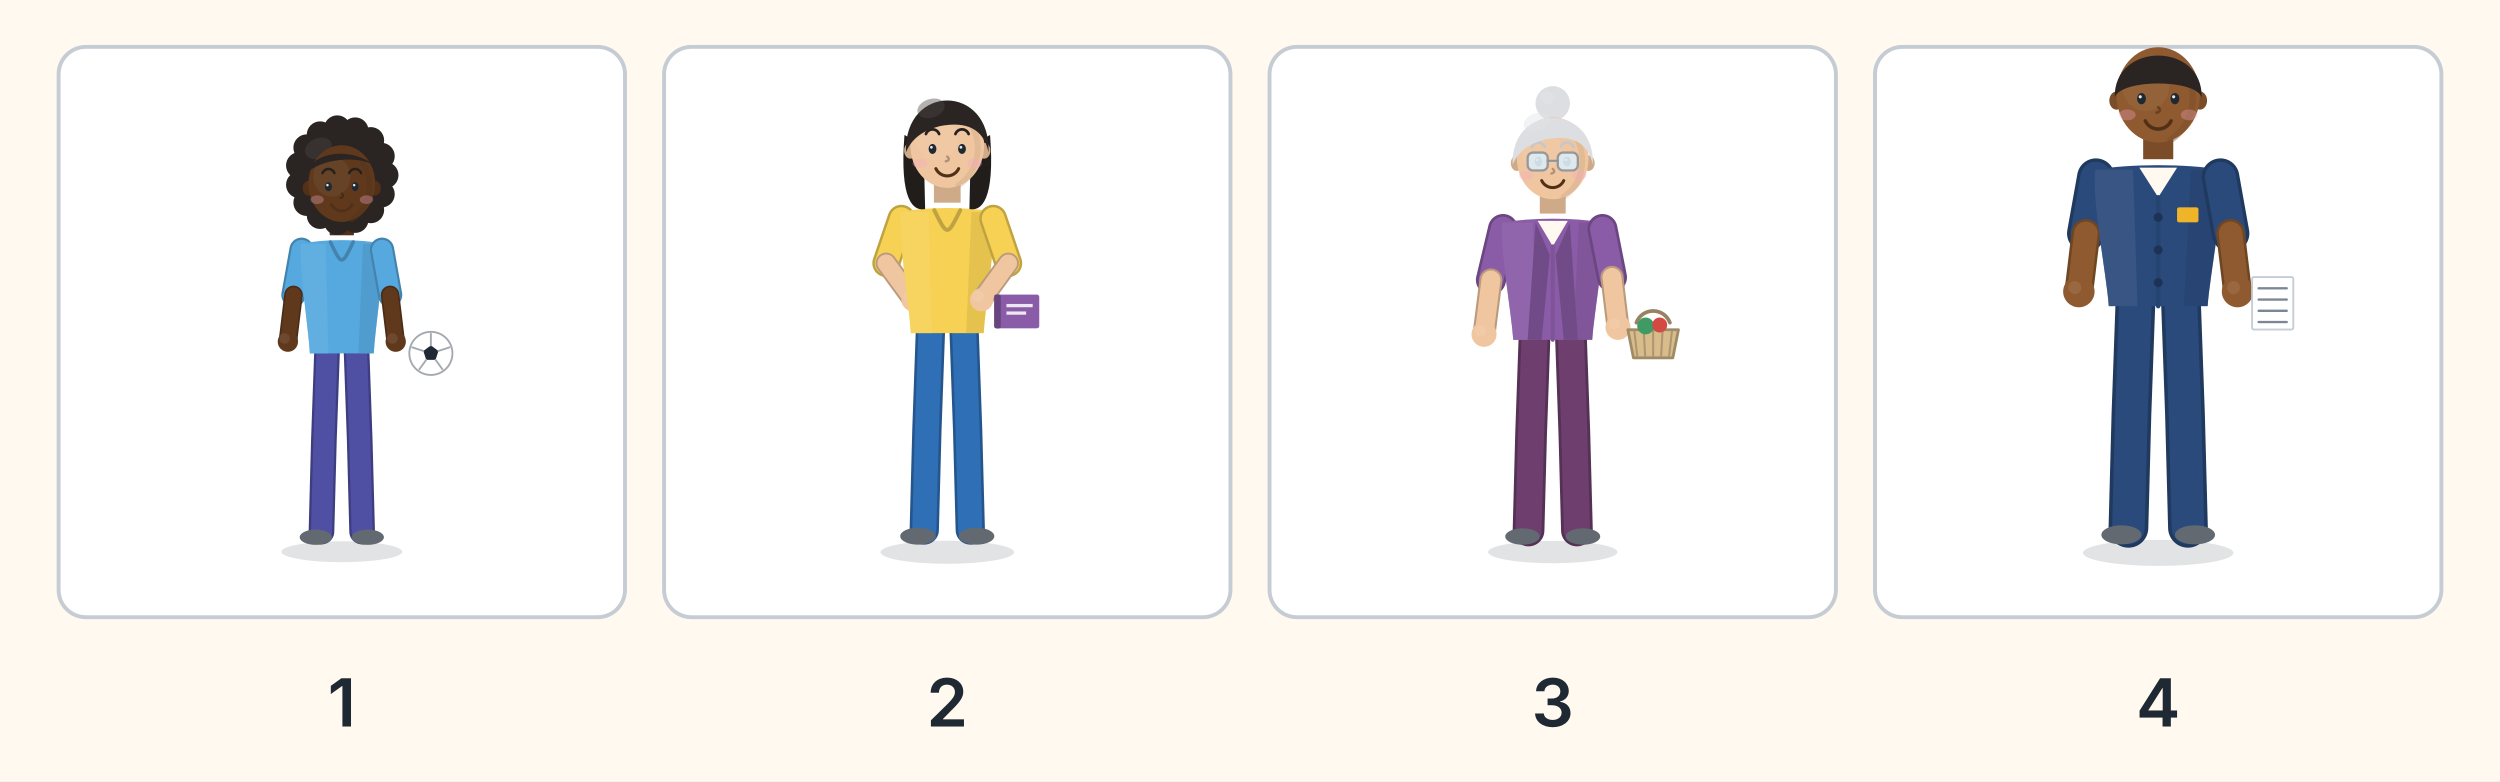
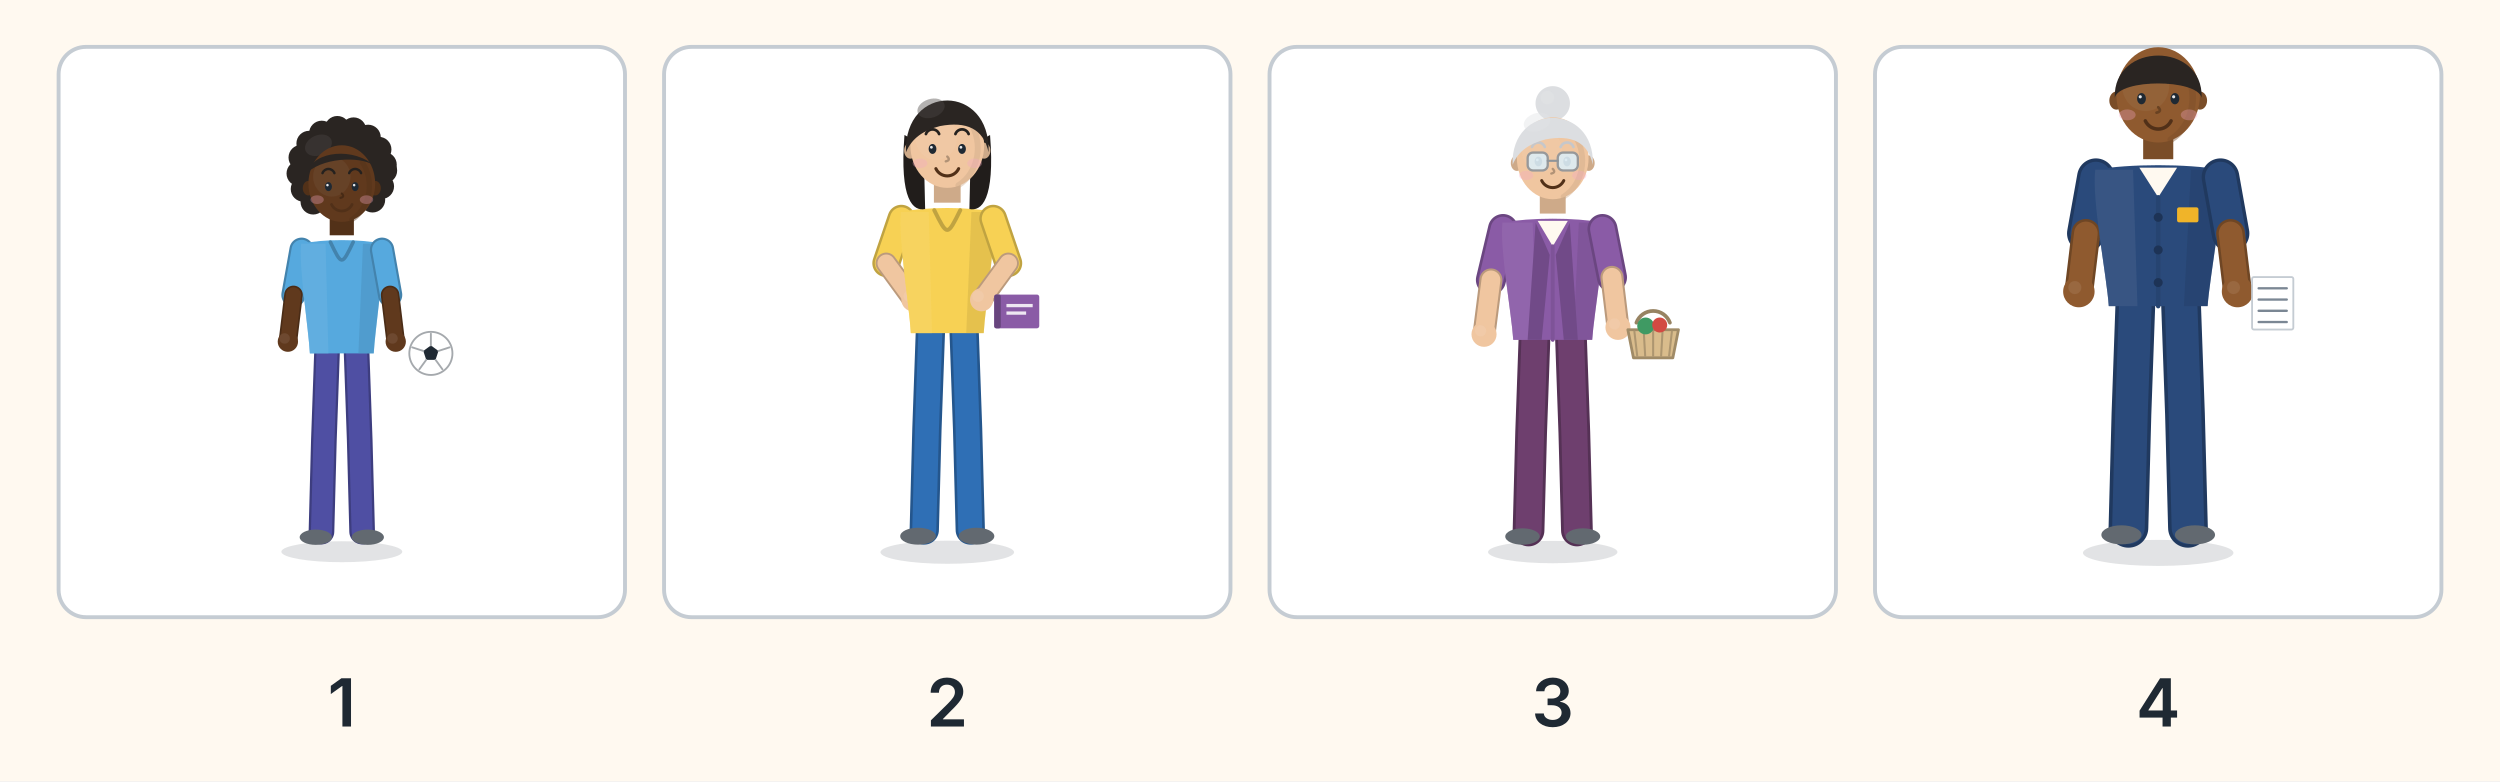
<svg xmlns="http://www.w3.org/2000/svg" width="1280" height="400" viewBox="0 0 1280 400">
  <rect width="1280" height="400" fill="#FFF9F0" />
  <rect x="30.00" y="24.00" width="290.00" height="292.00" rx="14" ry="14" fill="#FFFFFF" stroke="#C5CCD3" stroke-width="2" />
  <ellipse cx="175.00" cy="282.48" rx="30.96" ry="5.37" fill="#1F2933" opacity="0.13" />
  <path d="M167.48,178.86 L165.83,225.30 L164.59,272.16" fill="none" stroke="#3D3D7F" stroke-width="13.144" stroke-linecap="round" stroke-linejoin="round" />
  <path d="M167.48,178.86 L165.83,225.30 L164.59,272.16" fill="none" stroke="#4F4FA3" stroke-width="10.774" stroke-linecap="round" stroke-linejoin="round" />
  <ellipse cx="161.70" cy="275.05" rx="8.26" ry="3.92" fill="#626970" />
  <path d="M182.52,178.86 L184.17,225.30 L185.41,272.16" fill="none" stroke="#3D3D7F" stroke-width="13.144" stroke-linecap="round" stroke-linejoin="round" />
  <path d="M182.52,178.86 L184.17,225.30 L185.41,272.16" fill="none" stroke="#4F4FA3" stroke-width="10.774" stroke-linecap="round" stroke-linejoin="round" />
  <ellipse cx="188.30" cy="275.05" rx="8.26" ry="3.92" fill="#626970" />
  <path d="M154.40,127.88 L150.27,151.00" fill="none" stroke="#4383AD" stroke-width="12.464" stroke-linecap="round" stroke-linejoin="round" />
  <path d="M154.40,127.88 L150.27,151.00" fill="none" stroke="#56A9DE" stroke-width="10.217" stroke-linecap="round" stroke-linejoin="round" />
  <path d="M150.27,151.00 L147.39,174.94" fill="none" stroke="#4A2C16" stroke-width="9.518" stroke-linecap="round" stroke-linejoin="round" />
  <path d="M150.27,151.00 L147.39,174.94" fill="none" stroke="#60391D" stroke-width="7.802" stroke-linecap="round" stroke-linejoin="round" />
  <circle cx="147.39" cy="174.94" r="5.20" fill="#60391D" />
  <circle cx="145.73" cy="173.29" r="2.68" fill="#735038" opacity="0.7" />
  <rect x="168.81" y="108.50" width="12.38" height="11.97" fill="#523118" />
  <path d="M154.19,124.79 C152.95,137.17 158.00,168.54 158.65,180.93 L191.35,180.93 C192.00,168.54 197.05,137.17 195.81,124.79 C184.36,122.31 165.64,122.31 154.19,124.79 Z" fill="#56A9DE" />
  <path d="M154.19,124.79 C152.95,137.17 158.00,168.54 158.65,180.93 L168.13,180.93 L166.68,124.79 Z" fill="#6AB3E1" opacity="0.55" />
  <path d="M195.81,124.79 C197.05,137.17 192.00,168.54 191.35,180.93 L183.50,180.93 L185.82,124.79 Z" fill="#468AB6" opacity="0.4" />
  <path d="M169.17,123.96 C175.00,136.14 175.00,136.14 180.83,123.96" fill="none" stroke="#4383AD" stroke-width="1.858" stroke-linecap="round" stroke-linejoin="round" />
  <path d="M195.60,127.88 L199.73,151.00" fill="none" stroke="#4383AD" stroke-width="12.464" stroke-linecap="round" stroke-linejoin="round" />
  <path d="M195.60,127.88 L199.73,151.00" fill="none" stroke="#56A9DE" stroke-width="10.217" stroke-linecap="round" stroke-linejoin="round" />
  <path d="M199.73,151.00 L202.61,174.94" fill="none" stroke="#4A2C16" stroke-width="9.518" stroke-linecap="round" stroke-linejoin="round" />
  <path d="M199.73,151.00 L202.61,174.94" fill="none" stroke="#60391D" stroke-width="7.802" stroke-linecap="round" stroke-linejoin="round" />
  <circle cx="202.61" cy="174.94" r="5.20" fill="#60391D" />
  <circle cx="200.96" cy="173.29" r="2.68" fill="#735038" opacity="0.7" />
-   <circle cx="197.20" cy="89.68" r="6.83" fill="#2A2522" />
-   <circle cx="195.28" cy="99.41" r="6.83" fill="#2A2522" />
-   <circle cx="189.86" cy="107.46" r="6.83" fill="#2A2522" />
-   <circle cx="181.86" cy="112.43" r="6.83" fill="#2A2522" />
-   <circle cx="172.68" cy="113.47" r="6.83" fill="#2A2522" />
-   <circle cx="163.90" cy="110.40" r="6.83" fill="#2A2522" />
-   <circle cx="157.04" cy="103.74" r="6.83" fill="#2A2522" />
-   <circle cx="153.28" cy="94.65" r="6.83" fill="#2A2522" />
-   <circle cx="153.28" cy="84.70" r="6.83" fill="#2A2522" />
-   <circle cx="157.04" cy="75.62" r="6.83" fill="#2A2522" />
-   <circle cx="163.90" cy="68.96" r="6.83" fill="#2A2522" />
-   <circle cx="172.68" cy="65.89" r="6.83" fill="#2A2522" />
-   <circle cx="181.86" cy="66.93" r="6.83" fill="#2A2522" />
-   <circle cx="189.86" cy="71.90" r="6.83" fill="#2A2522" />
-   <circle cx="195.28" cy="79.95" r="6.83" fill="#2A2522" />
-   <ellipse cx="175.00" cy="89.68" rx="22.20" ry="24.31" fill="#2A2522" />
-   <ellipse cx="163.04" cy="75.95" rx="7.17" ry="5.10" fill="#4C4745" opacity="0.4" transform="rotate(-24 163.04 75.95)" />
+   <circle cx="196.86" cy="87.33" r="6.49" fill="#2A2522" />
+   <circle cx="195.27" cy="95.41" r="6.49" fill="#2A2522" />
+   <circle cx="190.73" cy="102.31" r="6.49" fill="#2A2522" />
+   <circle cx="160.37" cy="103.35" r="6.49" fill="#2A2522" />
+   <circle cx="155.35" cy="96.78" r="6.49" fill="#2A2522" />
+   <circle cx="153.19" cy="88.83" r="6.49" fill="#2A2522" />
+   <circle cx="154.21" cy="80.66" r="6.49" fill="#2A2522" />
+   <circle cx="158.25" cy="73.46" r="6.49" fill="#2A2522" />
+   <circle cx="164.74" cy="68.28" r="6.49" fill="#2A2522" />
+   <circle cx="172.71" cy="65.87" r="6.49" fill="#2A2522" />
+   <circle cx="181.03" cy="66.59" r="6.49" fill="#2A2522" />
+   <circle cx="188.46" cy="70.33" r="6.49" fill="#2A2522" />
+   <circle cx="193.93" cy="76.54" r="6.49" fill="#2A2522" />
+   <circle cx="196.65" cy="84.32" r="6.49" fill="#2A2522" />
+   <ellipse cx="175.00" cy="87.33" rx="21.52" ry="21.57" fill="#2A2522" />
+   <ellipse cx="163.04" cy="74.38" rx="7.17" ry="5.10" fill="#4C4745" opacity="0.4" transform="rotate(-24 163.04 74.38)" />
  <ellipse cx="157.92" cy="96.35" rx="2.90" ry="3.73" fill="#523118" />
  <ellipse cx="192.08" cy="96.35" rx="2.90" ry="3.73" fill="#523118" />
  <ellipse cx="175.00" cy="93.99" rx="17.08" ry="19.61" fill="#60391D" />
  <ellipse cx="169.88" cy="90.46" rx="9.56" ry="10.20" fill="#6C482F" opacity="0.55" />
  <path d="M185.59,83.21 A17.08,19.61 0 0 1 180.12,112.42" fill="none" stroke="#523118" stroke-width="2.733" stroke-linecap="round" stroke-linejoin="round" opacity="0.42" />
  <ellipse cx="168.17" cy="95.56" rx="1.79" ry="2.31" fill="#1F2933" />
  <circle cx="167.66" cy="94.79" r="0.65" fill="#FFFFFF" opacity="0.9" />
  <path d="M165.12,88.64 A3.25,3.25 0 0 1 171.22,88.64" fill="none" stroke="#25211E" stroke-width="1.281" stroke-linecap="round" stroke-linejoin="round" />
  <ellipse cx="181.83" cy="95.56" rx="1.79" ry="2.31" fill="#1F2933" />
  <circle cx="181.32" cy="94.79" r="0.65" fill="#FFFFFF" opacity="0.9" />
  <path d="M178.78,88.64 A3.25,3.25 0 0 1 184.88,88.64" fill="none" stroke="#25211E" stroke-width="1.281" stroke-linecap="round" stroke-linejoin="round" />
  <path d="M175.00,99.09 q1.71,1.71 -0.68,2.22" fill="none" stroke="#472A15" stroke-width="1.11" stroke-linecap="round" stroke-linejoin="round" />
  <path d="M180.26,104.69 A5.81,5.81 0 0 1 169.74,104.69" fill="none" stroke="#513018" stroke-width="1.452" stroke-linecap="round" stroke-linejoin="round" />
  <ellipse cx="162.36" cy="102.23" rx="3.42" ry="2.22" fill="#F4A8C4" opacity="0.33" />
  <ellipse cx="187.64" cy="102.23" rx="3.42" ry="2.22" fill="#F4A8C4" opacity="0.33" />
  <path d="M157.58,88.11 C160.31,77.13 181.83,75.17 192.08,85.36 C187.30,80.27 167.14,79.87 157.58,88.11 Z" fill="#2A2522" />
  <circle cx="220.61" cy="180.94" r="11.04" fill="#FFFFFF" stroke="#A5A9AD" stroke-width="0.96" />
  <polygon points="220.61,176.86 224.49,179.68 223.01,184.24 218.22,184.24 216.73,179.68" fill="#1F2933" />
  <line x1="220.61" y1="176.86" x2="220.61" y2="170.86" stroke="#A5A9AD" stroke-width="0.96" stroke-linecap="round" />
  <line x1="224.49" y1="179.68" x2="230.20" y2="177.83" stroke="#A5A9AD" stroke-width="0.96" stroke-linecap="round" />
  <line x1="223.01" y1="184.24" x2="226.54" y2="189.10" stroke="#A5A9AD" stroke-width="0.96" stroke-linecap="round" />
  <line x1="218.22" y1="184.24" x2="214.69" y2="189.10" stroke="#A5A9AD" stroke-width="0.96" stroke-linecap="round" />
  <line x1="216.73" y1="179.68" x2="211.03" y2="177.83" stroke="#A5A9AD" stroke-width="0.96" stroke-linecap="round" />
  <text x="175.00" y="372.00" font-family="Inter, DejaVu Sans, sans-serif" font-size="34.0" font-weight="600" fill="#1F2933" text-anchor="middle">1</text>
  <rect x="340.00" y="24.00" width="290.00" height="292.00" rx="14" ry="14" fill="#FFFFFF" stroke="#C5CCD3" stroke-width="2" />
  <ellipse cx="485.00" cy="282.74" rx="34.20" ry="5.93" fill="#1F2933" opacity="0.13" />
  <path d="M476.42,168.28 L474.59,219.58 L473.22,271.34" fill="none" stroke="#24568D" stroke-width="15.004" stroke-linecap="round" stroke-linejoin="round" />
  <path d="M476.42,168.28 L474.59,219.58 L473.22,271.34" fill="none" stroke="#2F6FB5" stroke-width="12.298" stroke-linecap="round" stroke-linejoin="round" />
  <ellipse cx="470.03" cy="274.53" rx="9.12" ry="4.33" fill="#626970" />
  <path d="M493.58,168.28 L495.41,219.58 L496.78,271.34" fill="none" stroke="#24568D" stroke-width="15.004" stroke-linecap="round" stroke-linejoin="round" />
  <path d="M493.58,168.28 L495.41,219.58 L496.78,271.34" fill="none" stroke="#2F6FB5" stroke-width="12.298" stroke-linecap="round" stroke-linejoin="round" />
  <ellipse cx="499.97" cy="274.53" rx="9.12" ry="4.33" fill="#626970" />
  <path d="M461.49,111.96 L453.74,134.76" fill="none" stroke="#C0A341" stroke-width="14.228" stroke-linecap="round" stroke-linejoin="round" />
  <path d="M461.49,111.96 L453.74,134.76" fill="none" stroke="#F7D154" stroke-width="11.662" stroke-linecap="round" stroke-linejoin="round" />
  <path d="M453.74,134.76 L467.42,153.46" fill="none" stroke="#BB9A7C" stroke-width="10.865" stroke-linecap="round" stroke-linejoin="round" />
  <path d="M453.74,134.76 L467.42,153.46" fill="none" stroke="#F0C6A0" stroke-width="8.906" stroke-linecap="round" stroke-linejoin="round" />
  <circle cx="467.42" cy="153.46" r="5.94" fill="#F0C6A0" />
  <circle cx="465.59" cy="151.64" r="2.96" fill="#F1CCAB" opacity="0.7" />
  <rect x="478.16" y="90.55" width="13.68" height="13.22" fill="#CEAA89" />
  <path d="M461.25,108.54 C459.83,122.22 465.59,156.88 466.34,170.56 L503.66,170.56 C504.41,156.88 510.17,122.22 508.75,108.54 C495.69,105.81 474.31,105.81 461.25,108.54 Z" fill="#F7D154" />
  <path d="M461.25,108.54 C459.83,122.22 465.59,156.88 466.34,170.56 L477.16,170.56 L475.50,108.54 Z" fill="#F7D668" opacity="0.55" />
  <path d="M508.75,108.54 C510.17,122.22 504.41,156.88 503.66,170.56 L494.70,170.56 L497.35,108.54 Z" fill="#CAAB44" opacity="0.4" />
  <path d="M478.35,107.63 C485.00,121.08 485.00,121.08 491.65,107.63" fill="none" stroke="#C0A341" stroke-width="2.052" stroke-linecap="round" stroke-linejoin="round" />
  <path d="M508.51,111.96 L516.26,134.76" fill="none" stroke="#C0A341" stroke-width="14.228" stroke-linecap="round" stroke-linejoin="round" />
  <path d="M508.51,111.96 L516.26,134.76" fill="none" stroke="#F7D154" stroke-width="11.662" stroke-linecap="round" stroke-linejoin="round" />
  <path d="M516.26,134.76 L502.58,153.46" fill="none" stroke="#BB9A7C" stroke-width="10.865" stroke-linecap="round" stroke-linejoin="round" />
  <path d="M516.26,134.76 L502.58,153.46" fill="none" stroke="#F0C6A0" stroke-width="8.906" stroke-linecap="round" stroke-linejoin="round" />
  <circle cx="502.58" cy="153.46" r="5.94" fill="#F0C6A0" />
  <circle cx="500.76" cy="151.64" r="2.96" fill="#F1CCAB" opacity="0.7" />
  <path d="M463.09,69.11 C460.45,102.68 467.63,108.32 473.67,107.02 L472.91,74.53 Z" fill="#211D1B" />
  <path d="M506.91,69.11 C509.55,102.68 502.37,108.32 496.33,107.02 L497.09,74.53 Z" fill="#211D1B" />
  <ellipse cx="466.12" cy="77.13" rx="3.21" ry="4.12" fill="#CEAA89" />
  <ellipse cx="503.88" cy="77.13" rx="3.21" ry="4.12" fill="#CEAA89" />
  <ellipse cx="485.00" cy="74.53" rx="18.88" ry="21.66" fill="#F0C6A0" />
  <ellipse cx="479.33" cy="70.63" rx="10.58" ry="11.26" fill="#F1CAA7" opacity="0.55" />
  <path d="M496.71,62.61 A18.88,21.66 0 0 1 490.67,94.89" fill="none" stroke="#CEAA89" stroke-width="3.021" stroke-linecap="round" stroke-linejoin="round" opacity="0.42" />
  <ellipse cx="477.45" cy="76.26" rx="1.98" ry="2.55" fill="#1F2933" />
  <circle cx="476.88" cy="75.41" r="0.72" fill="#FFFFFF" opacity="0.9" />
  <path d="M474.07,68.61 A3.59,3.59 0 0 1 480.82,68.61" fill="none" stroke="#25211E" stroke-width="1.416" stroke-linecap="round" stroke-linejoin="round" />
  <ellipse cx="492.55" cy="76.26" rx="1.98" ry="2.55" fill="#1F2933" />
  <circle cx="491.99" cy="75.41" r="0.72" fill="#FFFFFF" opacity="0.9" />
  <path d="M489.18,68.61 A3.59,3.59 0 0 1 495.93,68.61" fill="none" stroke="#25211E" stroke-width="1.416" stroke-linecap="round" stroke-linejoin="round" />
  <path d="M485.00,80.16 q1.89,1.89 -0.76,2.45" fill="none" stroke="#B19276" stroke-width="1.227" stroke-linecap="round" stroke-linejoin="round" />
  <path d="M490.82,86.35 A6.42,6.42 0 0 1 479.18,86.35" fill="none" stroke="#513018" stroke-width="1.605" stroke-linecap="round" stroke-linejoin="round" />
  <ellipse cx="471.03" cy="83.62" rx="3.78" ry="2.45" fill="#F4A8C4" opacity="0.33" />
  <ellipse cx="498.97" cy="83.62" rx="3.78" ry="2.45" fill="#F4A8C4" opacity="0.33" />
  <path d="M463.85,77.99 C462.72,42.60 507.28,42.60 506.15,77.99 C503.51,65.86 494.82,61.96 481.22,64.56 C472.91,66.73 466.87,70.63 463.85,77.99 Z" fill="#2A2522" />
  <ellipse cx="476.69" cy="55.47" rx="7.18" ry="4.77" fill="#4C4745" opacity="0.42" transform="rotate(-18 476.69 55.47)" />
  <rect x="509.06" y="150.82" width="23.04" height="17.28" rx="1.2" ry="1.2" fill="#8A5BA6" />
  <rect x="509.06" y="150.82" width="3.36" height="17.28" rx="0.96" ry="0.96" fill="#68457E" />
  <rect x="515.30" y="155.62" width="13.44" height="1.68" fill="#FFFFFF" opacity="0.85" />
  <rect x="515.30" y="159.46" width="10.08" height="1.68" fill="#FFFFFF" opacity="0.85" />
  <text x="485.00" y="372.00" font-family="Inter, DejaVu Sans, sans-serif" font-size="34.0" font-weight="600" fill="#1F2933" text-anchor="middle">2</text>
  <rect x="650.00" y="24.00" width="290.00" height="292.00" rx="14" ry="14" fill="#FFFFFF" stroke="#C5CCD3" stroke-width="2" />
  <ellipse cx="795.00" cy="282.65" rx="33.12" ry="5.74" fill="#1F2933" opacity="0.13" />
  <path d="M785.70,171.81 L783.94,221.49 L782.61,271.61" fill="none" stroke="#553155" stroke-width="16.249" stroke-linecap="round" stroke-linejoin="round" />
  <path d="M785.70,171.81 L783.94,221.49 L782.61,271.61" fill="none" stroke="#6E3F6E" stroke-width="13.319" stroke-linecap="round" stroke-linejoin="round" />
  <ellipse cx="779.52" cy="274.70" rx="8.83" ry="4.20" fill="#626970" />
  <path d="M804.30,171.81 L806.06,221.49 L807.39,271.61" fill="none" stroke="#553155" stroke-width="16.249" stroke-linecap="round" stroke-linejoin="round" />
  <path d="M804.30,171.81 L806.06,221.49 L807.39,271.61" fill="none" stroke="#6E3F6E" stroke-width="13.319" stroke-linecap="round" stroke-linejoin="round" />
  <ellipse cx="810.48" cy="274.70" rx="8.83" ry="4.20" fill="#626970" />
  <path d="M769.54,117.27 L763.36,143.32" fill="none" stroke="#6B4681" stroke-width="15.408" stroke-linecap="round" stroke-linejoin="round" />
  <path d="M769.54,117.27 L763.36,143.32" fill="none" stroke="#8A5BA6" stroke-width="12.63" stroke-linecap="round" stroke-linejoin="round" />
  <path d="M763.36,143.32 L759.82,171.15" fill="none" stroke="#BB9A7C" stroke-width="11.766" stroke-linecap="round" stroke-linejoin="round" />
  <path d="M763.36,143.32 L759.82,171.15" fill="none" stroke="#F0C6A0" stroke-width="9.645" stroke-linecap="round" stroke-linejoin="round" />
  <circle cx="759.82" cy="171.15" r="6.43" fill="#F0C6A0" />
  <circle cx="758.06" cy="169.38" r="2.87" fill="#F1CCAB" opacity="0.7" />
  <rect x="788.38" y="96.54" width="13.25" height="12.81" fill="#CEAA89" />
  <path d="M769.28,113.96 C767.74,127.21 773.98,160.77 774.79,174.02 L815.21,174.02 C816.02,160.77 822.26,127.21 820.72,113.96 C806.57,111.31 783.43,111.31 769.28,113.96 Z" fill="#8A5BA6" />
  <path d="M769.28,113.96 C767.74,127.21 773.98,160.77 774.79,174.02 L786.51,174.02 L784.71,113.96 Z" fill="#986EB0" opacity="0.55" />
  <path d="M820.72,113.96 C822.26,127.21 816.02,160.77 815.21,174.02 L805.51,174.02 L808.37,113.96 Z" fill="#714A88" opacity="0.4" />
  <path d="M787.28,113.08 L795.00,126.10 L802.72,113.08 Z" fill="#FFF9F0" />
  <line x1="795.00" y1="126.10" x2="795.00" y2="174.02" stroke="#7E5398" stroke-width="1.987" stroke-linecap="round" />
  <path d="M786.26,113.96 L793.46,130.52 L789.34,174.02 L782.14,174.02 Z" fill="#714A88" />
  <path d="M803.74,113.96 L796.54,130.52 L800.66,174.02 L807.86,174.02 Z" fill="#714A88" />
  <path d="M820.46,117.27 L825.32,142.00" fill="none" stroke="#6B4681" stroke-width="15.408" stroke-linecap="round" stroke-linejoin="round" />
  <path d="M820.46,117.27 L825.32,142.00" fill="none" stroke="#8A5BA6" stroke-width="12.63" stroke-linecap="round" stroke-linejoin="round" />
  <path d="M825.32,142.00 L828.41,167.61" fill="none" stroke="#BB9A7C" stroke-width="11.766" stroke-linecap="round" stroke-linejoin="round" />
  <path d="M825.32,142.00 L828.41,167.61" fill="none" stroke="#F0C6A0" stroke-width="9.645" stroke-linecap="round" stroke-linejoin="round" />
  <circle cx="828.41" cy="167.61" r="6.43" fill="#F0C6A0" />
  <circle cx="826.64" cy="165.85" r="2.87" fill="#F1CCAB" opacity="0.7" />
  <circle cx="795.00" cy="52.91" r="8.81" fill="#DCDEE1" />
  <circle cx="792.25" cy="49.97" r="3.49" fill="#E1E3E5" opacity="0.5" />
  <ellipse cx="776.65" cy="83.53" rx="3.12" ry="3.99" fill="#CEAA89" />
  <ellipse cx="813.35" cy="83.53" rx="3.12" ry="3.99" fill="#CEAA89" />
  <ellipse cx="795.00" cy="81.02" rx="18.35" ry="20.98" fill="#F0C6A0" />
  <ellipse cx="789.50" cy="77.24" rx="10.28" ry="10.91" fill="#F1CAA7" opacity="0.55" />
  <path d="M806.38,69.48 A18.35,20.98 0 0 1 800.50,100.73" fill="none" stroke="#CEAA89" stroke-width="2.936" stroke-linecap="round" stroke-linejoin="round" opacity="0.42" />
  <ellipse cx="787.66" cy="82.69" rx="1.93" ry="2.48" fill="#1F2933" />
  <circle cx="787.11" cy="81.87" r="0.70" fill="#FFFFFF" opacity="0.9" />
  <path d="M784.38,75.26 A3.49,3.49 0 0 1 790.94,75.26" fill="none" stroke="#C6C7CA" stroke-width="1.376" stroke-linecap="round" stroke-linejoin="round" />
  <ellipse cx="802.34" cy="82.69" rx="1.93" ry="2.48" fill="#1F2933" />
  <circle cx="801.79" cy="81.87" r="0.70" fill="#FFFFFF" opacity="0.9" />
  <path d="M799.06,75.26 A3.49,3.49 0 0 1 805.62,75.26" fill="none" stroke="#C6C7CA" stroke-width="1.376" stroke-linecap="round" stroke-linejoin="round" />
  <path d="M795.00,86.47 q1.83,1.83 -0.73,2.39" fill="none" stroke="#B19276" stroke-width="1.193" stroke-linecap="round" stroke-linejoin="round" />
  <path d="M800.65,92.46 A6.24,6.24 0 0 1 789.35,92.46" fill="none" stroke="#513018" stroke-width="1.56" stroke-linecap="round" stroke-linejoin="round" />
  <ellipse cx="781.42" cy="89.82" rx="3.67" ry="2.39" fill="#F4A8C4" opacity="0.33" />
  <ellipse cx="808.58" cy="89.82" rx="3.67" ry="2.39" fill="#F4A8C4" opacity="0.33" />
  <path d="M774.45,84.37 C773.35,52.35 816.65,52.35 815.55,84.37 C812.98,72.62 804.54,68.85 791.33,71.37 C783.26,73.46 777.39,77.24 774.45,84.37 Z" fill="#DCDEE1" />
  <ellipse cx="786.93" cy="62.56" rx="6.97" ry="4.61" fill="#E1E3E5" opacity="0.42" transform="rotate(-18 786.93 62.56)" />
  <rect x="782.16" y="78.11" width="10.28" height="9.17" rx="2.752" ry="2.752" fill="#DCEBF3" stroke="#8F9499" stroke-width="1.193" opacity="0.92" />
  <rect x="797.57" y="78.11" width="10.28" height="9.17" rx="2.752" ry="2.752" fill="#DCEBF3" stroke="#8F9499" stroke-width="1.193" opacity="0.92" />
  <line x1="792.43" y1="82.33" x2="797.57" y2="82.33" stroke="#8F9499" stroke-width="1.101" stroke-linecap="round" />
  <path d="M833.45,168.81 L836.33,183.21 L856.49,183.21 L859.37,168.81 Z" fill="#D9BC8C" stroke="#A08B67" stroke-width="1.44" stroke-linecap="round" stroke-linejoin="round" />
  <line x1="836.81" y1="169.77" x2="838.25" y2="182.25" stroke="#AD9670" stroke-width="1.056" stroke-linecap="round" />
  <line x1="841.61" y1="169.77" x2="842.33" y2="182.25" stroke="#AD9670" stroke-width="1.056" stroke-linecap="round" />
  <line x1="846.41" y1="169.77" x2="846.41" y2="182.25" stroke="#AD9670" stroke-width="1.056" stroke-linecap="round" />
  <line x1="851.21" y1="169.77" x2="850.49" y2="182.25" stroke="#AD9670" stroke-width="1.056" stroke-linecap="round" />
  <line x1="856.01" y1="169.77" x2="854.57" y2="182.25" stroke="#AD9670" stroke-width="1.056" stroke-linecap="round" />
  <path d="M837.84,165.21 A9.12,9.12 0 0 1 854.98,165.21" fill="none" stroke="#978362" stroke-width="1.92" stroke-linecap="round" stroke-linejoin="round" />
  <circle cx="842.57" cy="166.89" r="4.32" fill="#3F9A63" />
  <circle cx="849.77" cy="166.41" r="3.84" fill="#D34A42" />
  <text x="795.00" y="372.00" font-family="Inter, DejaVu Sans, sans-serif" font-size="34.0" font-weight="600" fill="#1F2933" text-anchor="middle">3</text>
  <rect x="960.00" y="24.00" width="290.00" height="292.00" rx="14" ry="14" fill="#FFFFFF" stroke="#C5CCD3" stroke-width="2" />
  <ellipse cx="1105.00" cy="283.08" rx="38.52" ry="6.68" fill="#1F2933" opacity="0.13" />
  <path d="M1093.36,154.17 L1091.30,211.95 L1089.76,270.24" fill="none" stroke="#20395F" stroke-width="20.352" stroke-linecap="round" stroke-linejoin="round" />
  <path d="M1093.36,154.17 L1091.30,211.95 L1089.76,270.24" fill="none" stroke="#2A4A7B" stroke-width="16.682" stroke-linecap="round" stroke-linejoin="round" />
  <ellipse cx="1086.17" cy="273.84" rx="10.27" ry="4.88" fill="#626970" />
  <path d="M1116.64,154.17 L1118.70,211.95 L1120.24,270.24" fill="none" stroke="#20395F" stroke-width="20.352" stroke-linecap="round" stroke-linejoin="round" />
  <path d="M1116.64,154.17 L1118.70,211.95 L1120.24,270.24" fill="none" stroke="#2A4A7B" stroke-width="16.682" stroke-linecap="round" stroke-linejoin="round" />
  <ellipse cx="1123.83" cy="273.84" rx="10.27" ry="4.88" fill="#626970" />
  <path d="M1073.11,90.74 L1067.97,119.50" fill="none" stroke="#20395F" stroke-width="19.299" stroke-linecap="round" stroke-linejoin="round" />
  <path d="M1073.11,90.74 L1067.97,119.50" fill="none" stroke="#2A4A7B" stroke-width="15.819" stroke-linecap="round" stroke-linejoin="round" />
  <path d="M1067.97,119.50 L1064.38,149.29" fill="none" stroke="#6F4624" stroke-width="14.737" stroke-linecap="round" stroke-linejoin="round" />
  <path d="M1067.97,119.50 L1064.38,149.29" fill="none" stroke="#8F5A2F" stroke-width="12.08" stroke-linecap="round" stroke-linejoin="round" />
  <circle cx="1064.38" cy="149.29" r="8.05" fill="#8F5A2F" />
  <circle cx="1062.32" cy="147.23" r="3.34" fill="#9C6D47" opacity="0.7" />
  <rect x="1097.30" y="66.62" width="15.41" height="14.89" fill="#7A4D28" />
  <path d="M1072.79,86.89 C1070.85,102.29 1078.68,141.33 1079.69,156.74 L1130.31,156.74 C1131.32,141.33 1139.15,102.29 1137.21,86.89 C1119.50,83.80 1090.50,83.80 1072.79,86.89 Z" fill="#2A4A7B" />
  <path d="M1072.79,86.89 C1070.85,102.29 1078.68,141.33 1079.69,156.74 L1094.37,156.74 L1092.11,86.89 Z" fill="#435F8A" opacity="0.55" />
  <path d="M1137.21,86.89 C1139.15,102.29 1131.32,141.33 1130.31,156.74 L1118.16,156.74 L1121.75,86.89 Z" fill="#223C64" opacity="0.4" />
  <path d="M1095.34,85.86 L1105.00,101.01 L1114.66,85.86 Z" fill="#FFF9F0" />
  <line x1="1105.00" y1="101.01" x2="1105.00" y2="156.74" stroke="#264471" stroke-width="2.311" stroke-linecap="round" />
  <circle cx="1105.00" cy="111.28" r="2.31" fill="#1D3356" />
  <circle cx="1105.00" cy="127.97" r="2.31" fill="#1D3356" />
  <circle cx="1105.00" cy="144.67" r="2.31" fill="#1D3356" />
  <rect x="1114.66" y="106.15" width="10.95" height="7.70" rx="1.027" ry="1.027" fill="#F0B429" />
  <path d="M1136.89,90.74 L1142.03,119.50" fill="none" stroke="#20395F" stroke-width="19.299" stroke-linecap="round" stroke-linejoin="round" />
  <path d="M1136.89,90.74 L1142.03,119.50" fill="none" stroke="#2A4A7B" stroke-width="15.819" stroke-linecap="round" stroke-linejoin="round" />
  <path d="M1142.03,119.50 L1145.62,149.29" fill="none" stroke="#6F4624" stroke-width="14.737" stroke-linecap="round" stroke-linejoin="round" />
  <path d="M1142.03,119.50 L1145.62,149.29" fill="none" stroke="#8F5A2F" stroke-width="12.08" stroke-linecap="round" stroke-linejoin="round" />
  <circle cx="1145.62" cy="149.29" r="8.05" fill="#8F5A2F" />
  <circle cx="1143.57" cy="147.23" r="3.34" fill="#9C6D47" opacity="0.7" />
  <ellipse cx="1083.61" cy="51.50" rx="3.64" ry="4.64" fill="#7A4D28" />
  <ellipse cx="1126.39" cy="51.50" rx="3.64" ry="4.64" fill="#7A4D28" />
  <ellipse cx="1105.00" cy="48.57" rx="21.39" ry="24.40" fill="#8F5A2F" />
  <ellipse cx="1098.58" cy="44.18" rx="11.98" ry="12.69" fill="#97673F" opacity="0.55" />
  <path d="M1118.26,35.15 A21.39,24.40 0 0 1 1111.42,71.50" fill="none" stroke="#7A4D28" stroke-width="3.423" stroke-linecap="round" stroke-linejoin="round" opacity="0.42" />
  <ellipse cx="1096.44" cy="50.52" rx="2.25" ry="2.89" fill="#1F2933" />
  <circle cx="1095.80" cy="49.56" r="0.81" fill="#FFFFFF" opacity="0.9" />
  <path d="M1092.62,41.86 A4.06,4.06 0 0 1 1100.26,41.86" fill="none" stroke="#25211E" stroke-width="1.604" stroke-linecap="round" stroke-linejoin="round" />
  <ellipse cx="1113.56" cy="50.52" rx="2.25" ry="2.89" fill="#1F2933" />
  <circle cx="1112.91" cy="49.56" r="0.81" fill="#FFFFFF" opacity="0.9" />
  <path d="M1109.74,41.86 A4.06,4.06 0 0 1 1117.38,41.86" fill="none" stroke="#25211E" stroke-width="1.604" stroke-linecap="round" stroke-linejoin="round" />
  <path d="M1105.00,54.91 q2.14,2.14 -0.86,2.78" fill="none" stroke="#694222" stroke-width="1.39" stroke-linecap="round" stroke-linejoin="round" />
  <path d="M1111.59,61.88 A7.27,7.27 0 0 1 1098.41,61.88" fill="none" stroke="#513018" stroke-width="1.818" stroke-linecap="round" stroke-linejoin="round" />
  <ellipse cx="1089.17" cy="58.82" rx="4.28" ry="2.78" fill="#F4A8C4" opacity="0.33" />
  <ellipse cx="1120.83" cy="58.82" rx="4.28" ry="2.78" fill="#F4A8C4" opacity="0.33" />
  <path d="M1082.75,50.04 C1081.90,21.25 1128.10,21.25 1127.25,50.04 C1124.68,40.28 1085.32,40.28 1082.75,50.04 Z" fill="#2A2522" />
  <rect x="1153.06" y="141.85" width="21.12" height="26.88" rx="0.96" ry="0.96" fill="#FFFFFF" stroke="#C5CCD3" stroke-width="0.96" />
  <line x1="1156.42" y1="147.61" x2="1170.82" y2="147.61" stroke="#7B8794" stroke-width="1.2" stroke-linecap="round" />
  <line x1="1156.42" y1="153.37" x2="1170.82" y2="153.37" stroke="#7B8794" stroke-width="1.2" stroke-linecap="round" />
  <line x1="1156.42" y1="159.13" x2="1170.82" y2="159.13" stroke="#7B8794" stroke-width="1.2" stroke-linecap="round" />
  <line x1="1156.42" y1="164.89" x2="1170.82" y2="164.89" stroke="#7B8794" stroke-width="1.2" stroke-linecap="round" />
  <text x="1105.00" y="372.00" font-family="Inter, DejaVu Sans, sans-serif" font-size="34.0" font-weight="600" fill="#1F2933" text-anchor="middle">4</text>
</svg>
